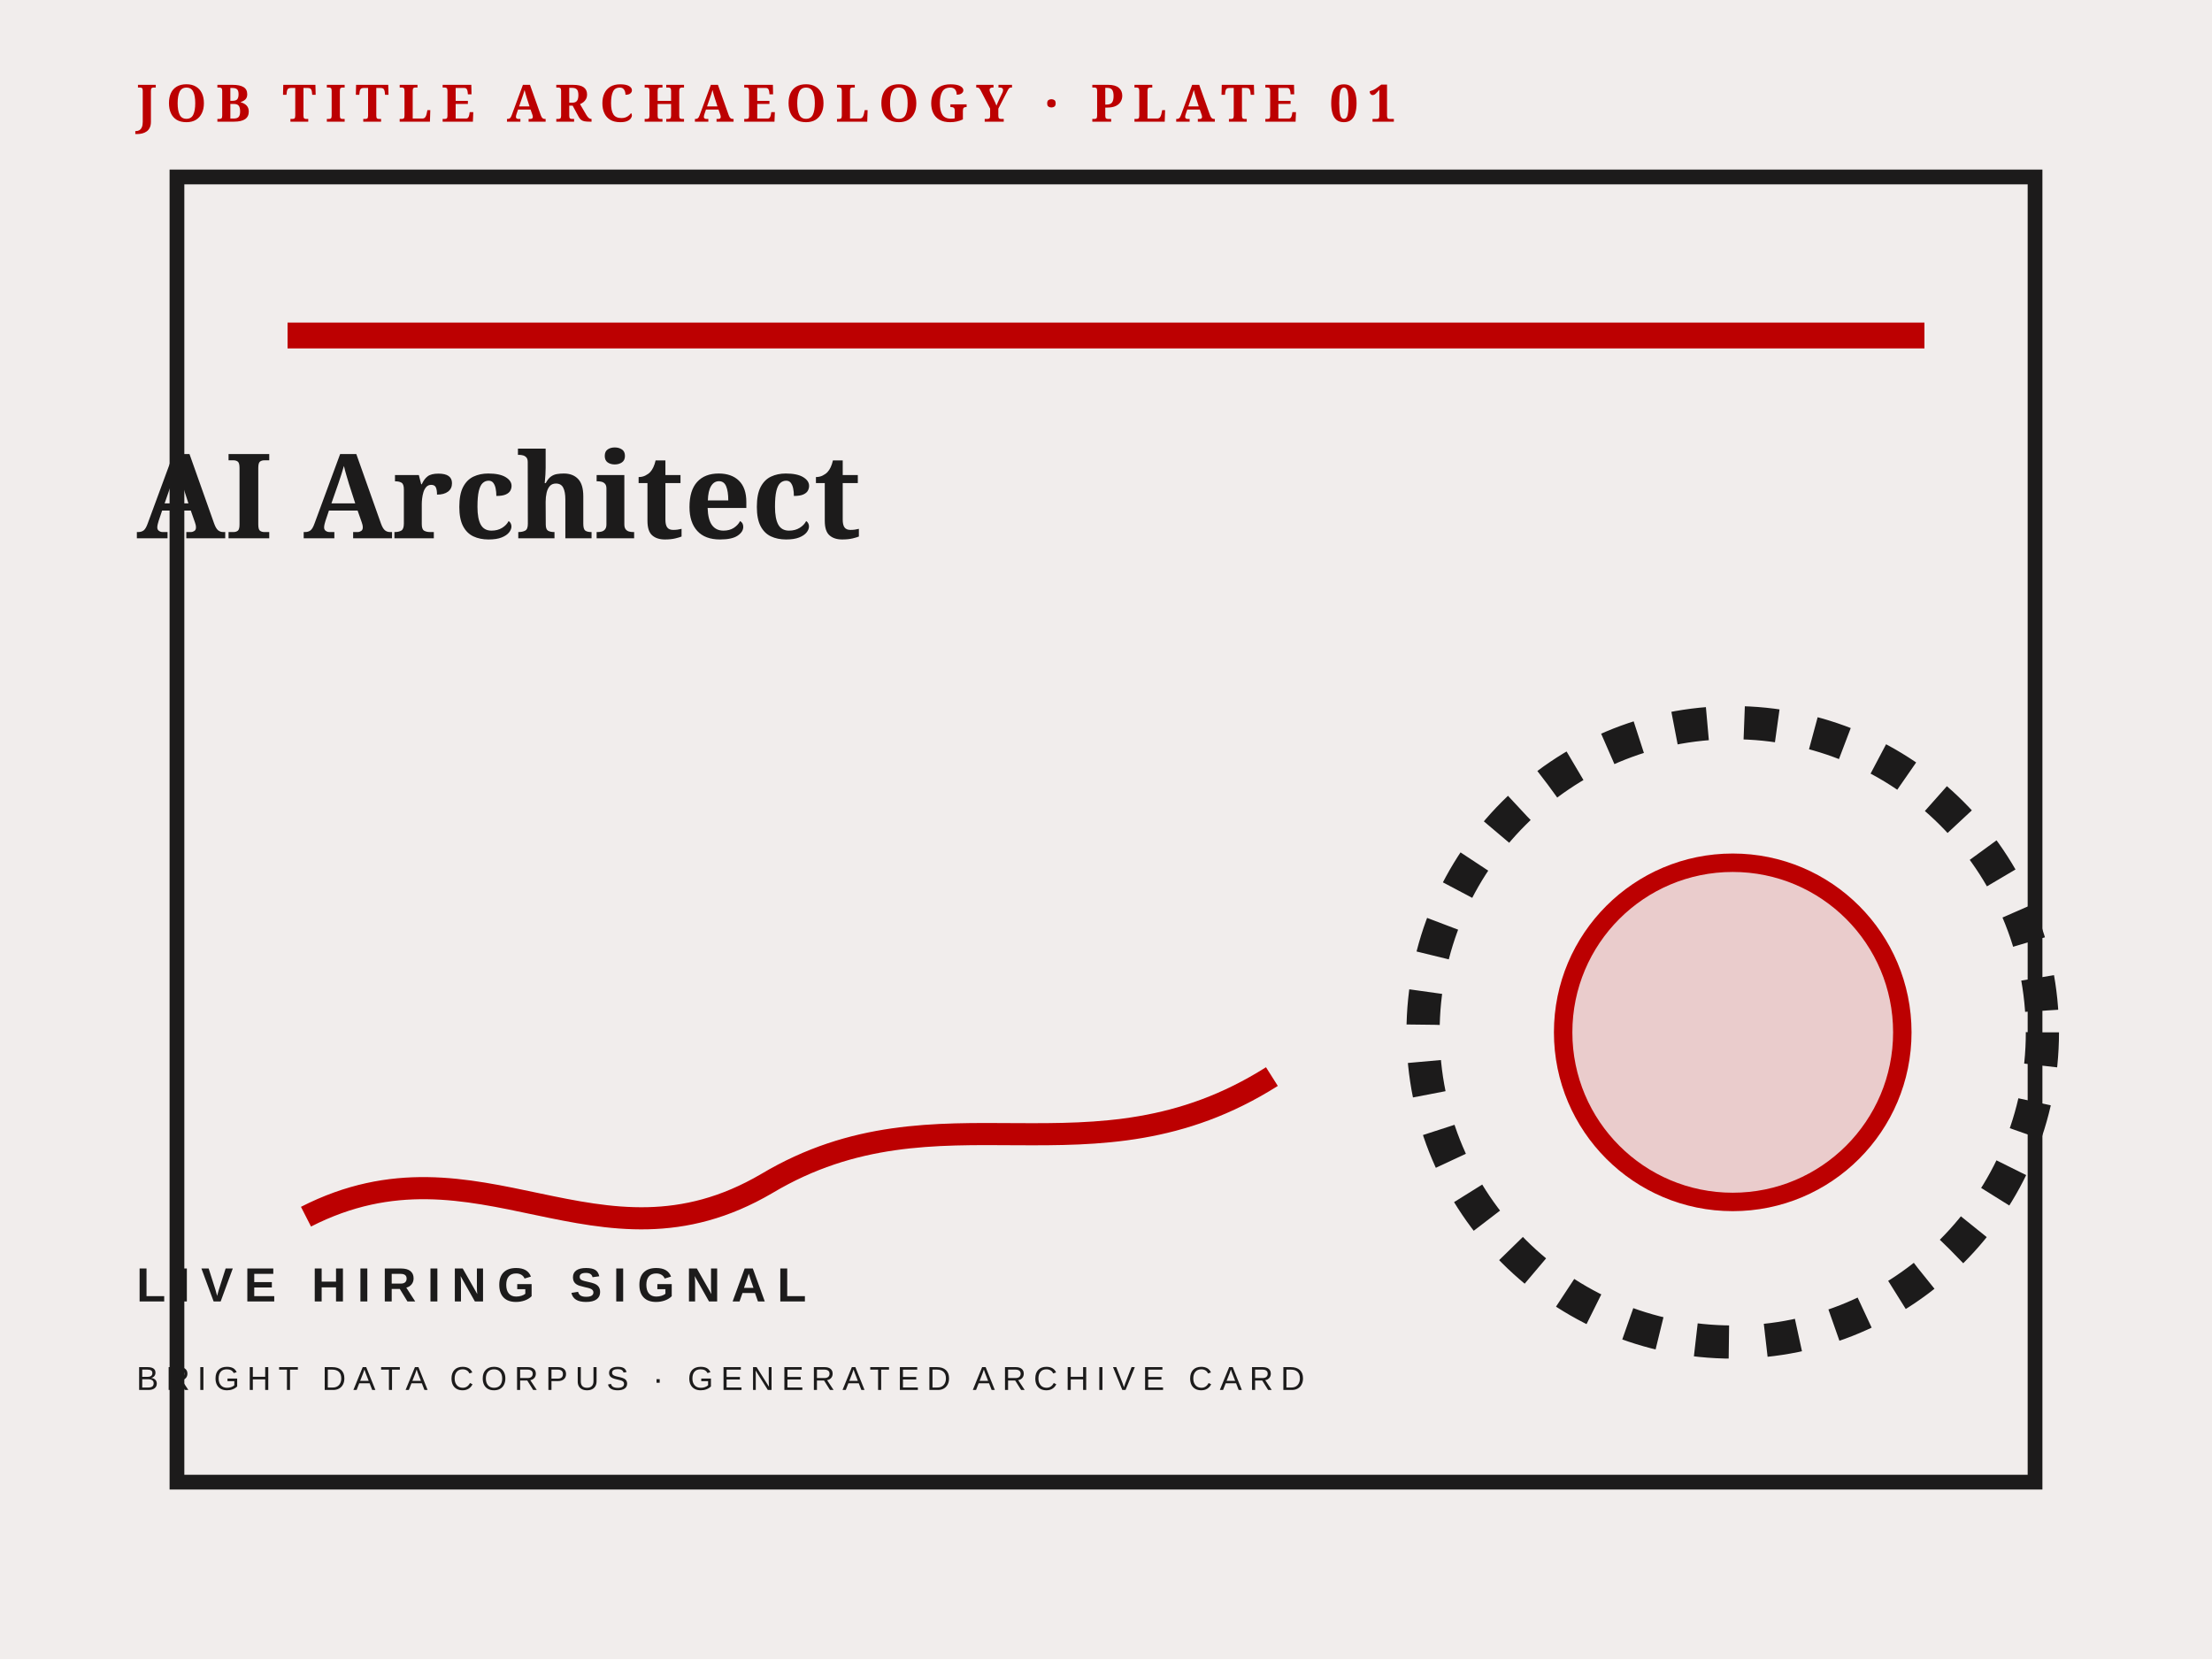
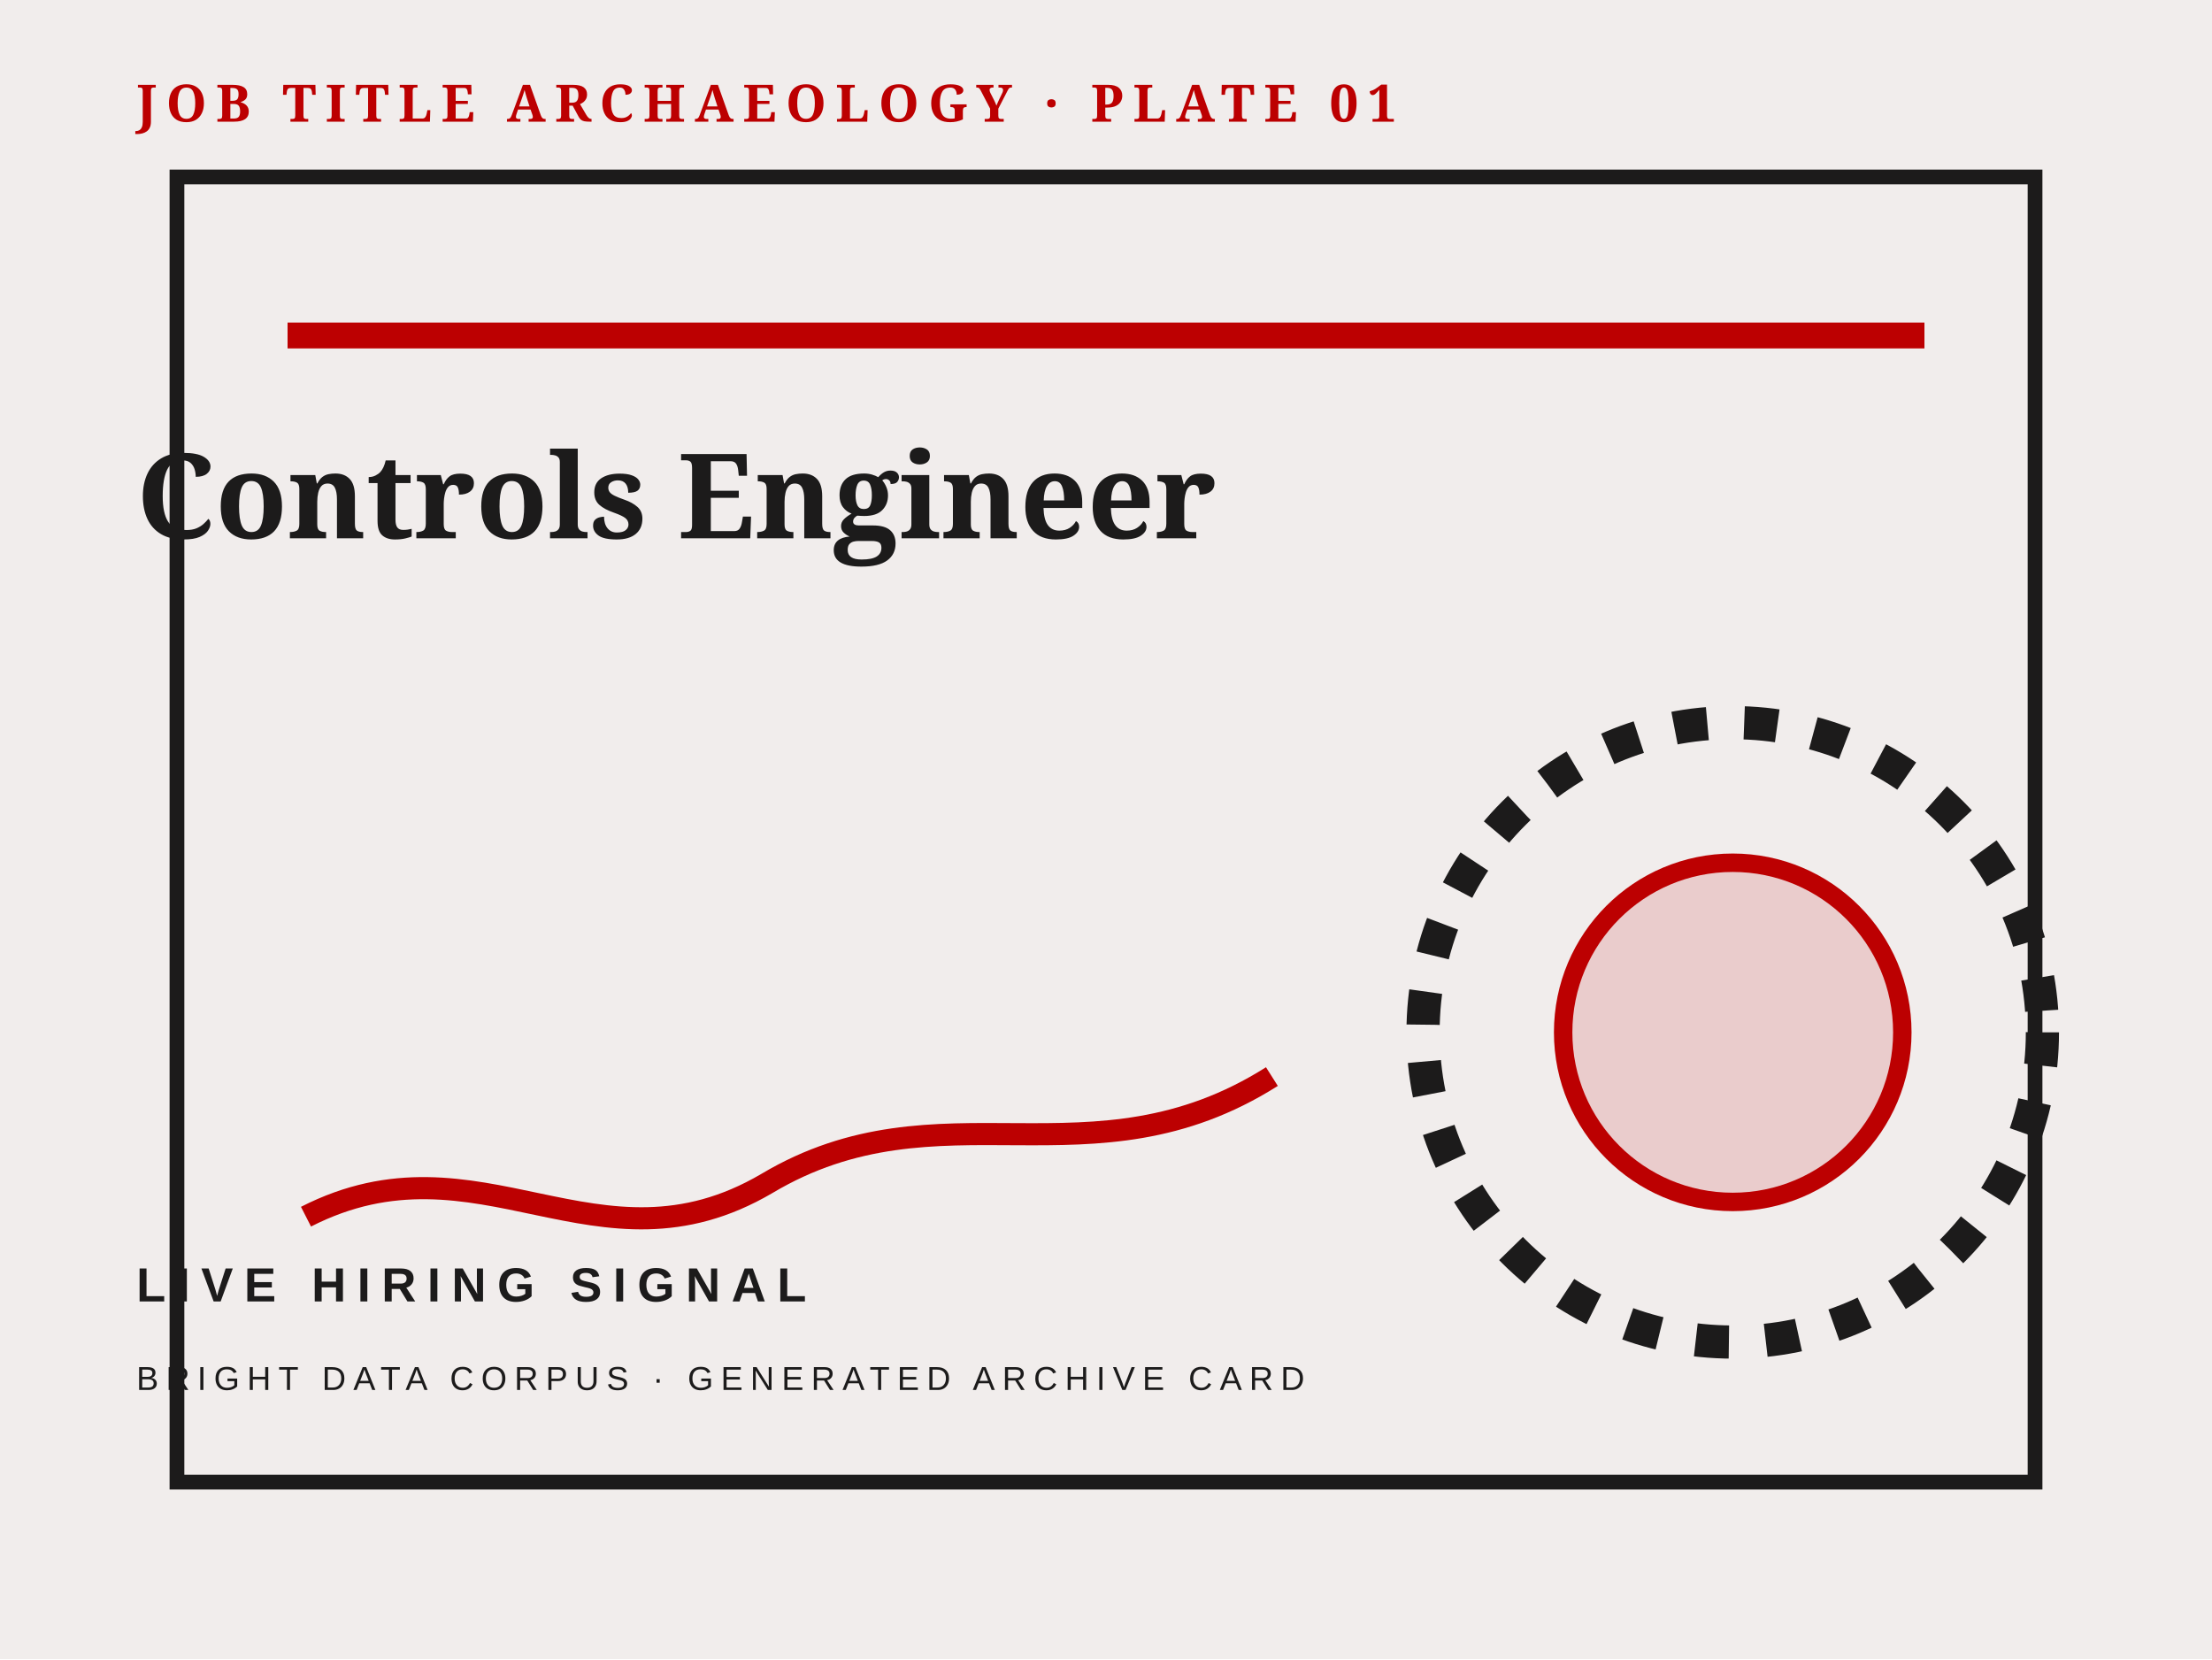
- <svg xmlns="http://www.w3.org/2000/svg" viewBox="0 0 1200 900" role="img" aria-label="AI Architect archive illustration">
+ <svg xmlns="http://www.w3.org/2000/svg" viewBox="0 0 1200 900" role="img" aria-label="Controls Engineer archive illustration">
  <rect width="1200" height="900" fill="#f1edec" />
  <path d="M96 96H1104V804H96Z" fill="none" stroke="#1c1b1b" stroke-width="8" />
  <path d="M156 182H1044" stroke="#bc0001" stroke-width="14" />
  <circle cx="940" cy="560" r="168" fill="none" stroke="#1c1b1b" stroke-width="18" stroke-dasharray="18 20" />
  <circle cx="940" cy="560" r="92" fill="#bc0001" fill-opacity="0.14" stroke="#bc0001" stroke-width="10" />
  <path d="M166 660C260 612 324 696 416 642C510 586 592 646 690 584" fill="none" stroke="#bc0001" stroke-width="12" />
  <text x="74" y="66" fill="#bc0001" font-family="Georgia,serif" font-size="28" font-weight="700" letter-spacing="5">JOB TITLE ARCHAEOLOGY · PLATE 01</text>
  <text x="74" y="292" fill="#1c1b1b" font-family="Georgia,serif" font-size="64" font-weight="700">
-     <tspan x="74">AI Architect</tspan>
+     <tspan x="74">Controls Engineer</tspan>
  </text>
  <text x="74" y="706" fill="#1c1b1b" font-family="Arial,sans-serif" font-size="26" font-weight="700" letter-spacing="6">LIVE HIRING SIGNAL</text>
  <text x="74" y="754" fill="#1c1b1b" font-family="Arial,sans-serif" font-size="18" letter-spacing="4">BRIGHT DATA CORPUS · GENERATED ARCHIVE CARD</text>
</svg>
